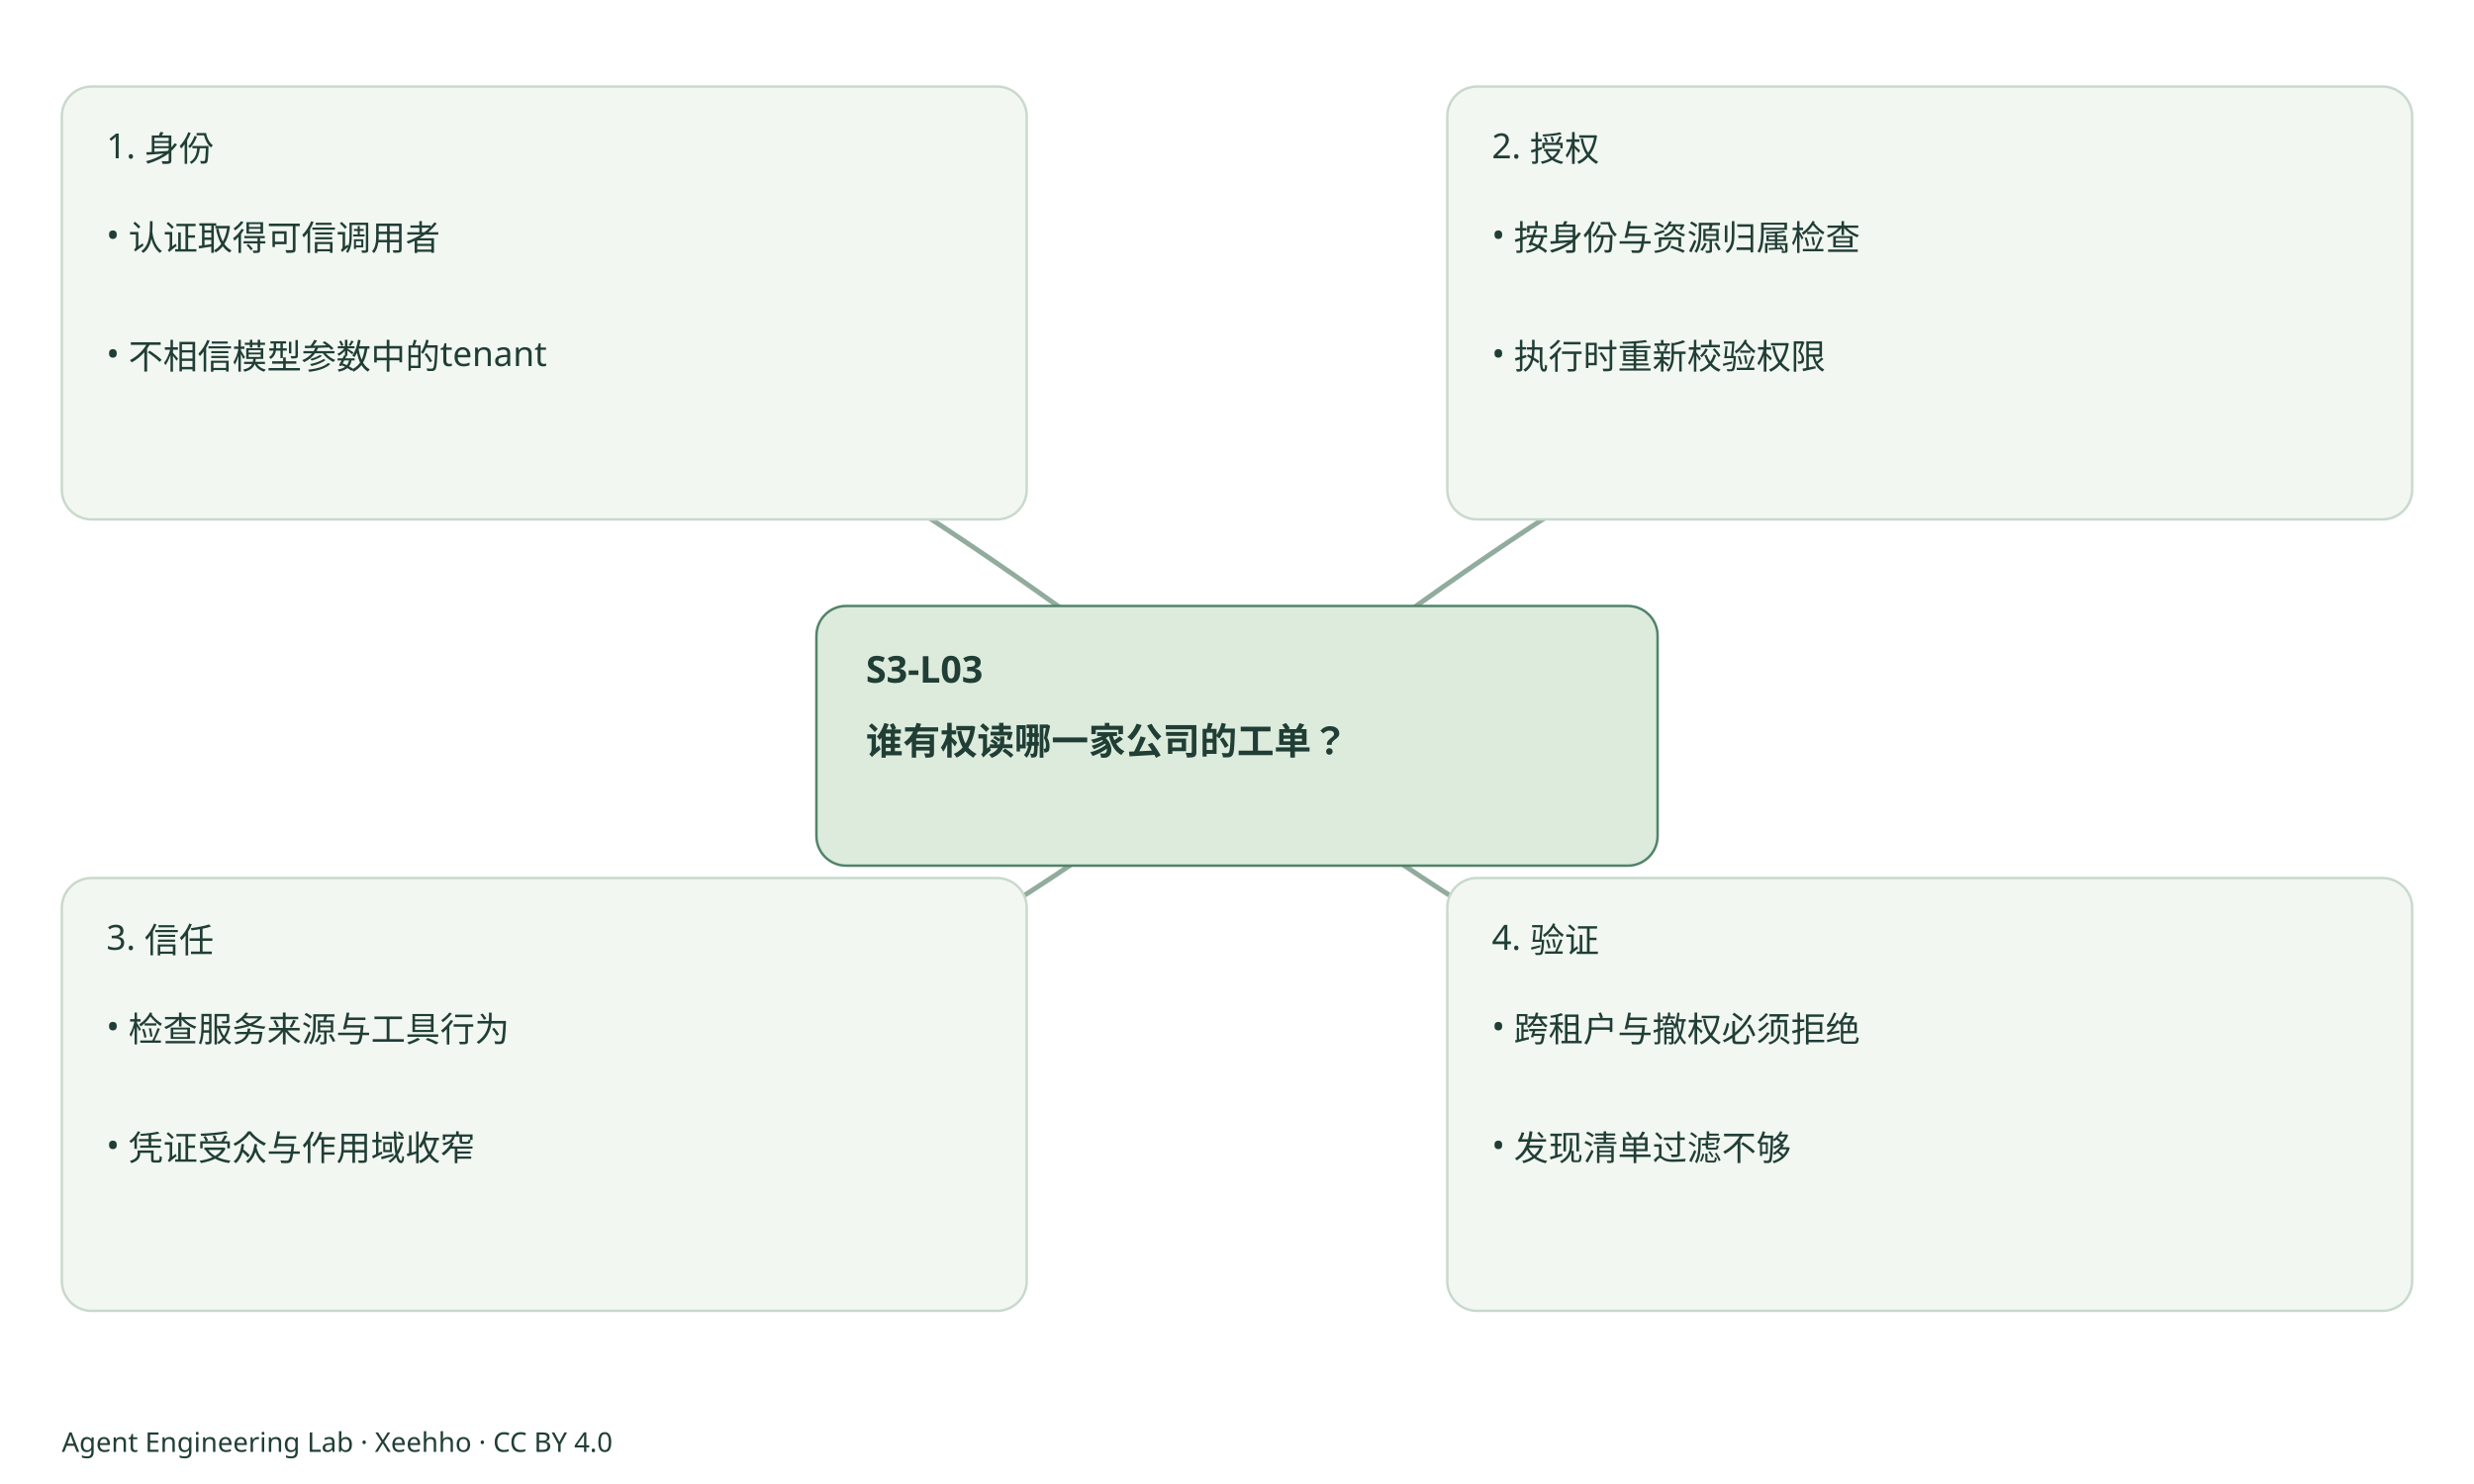
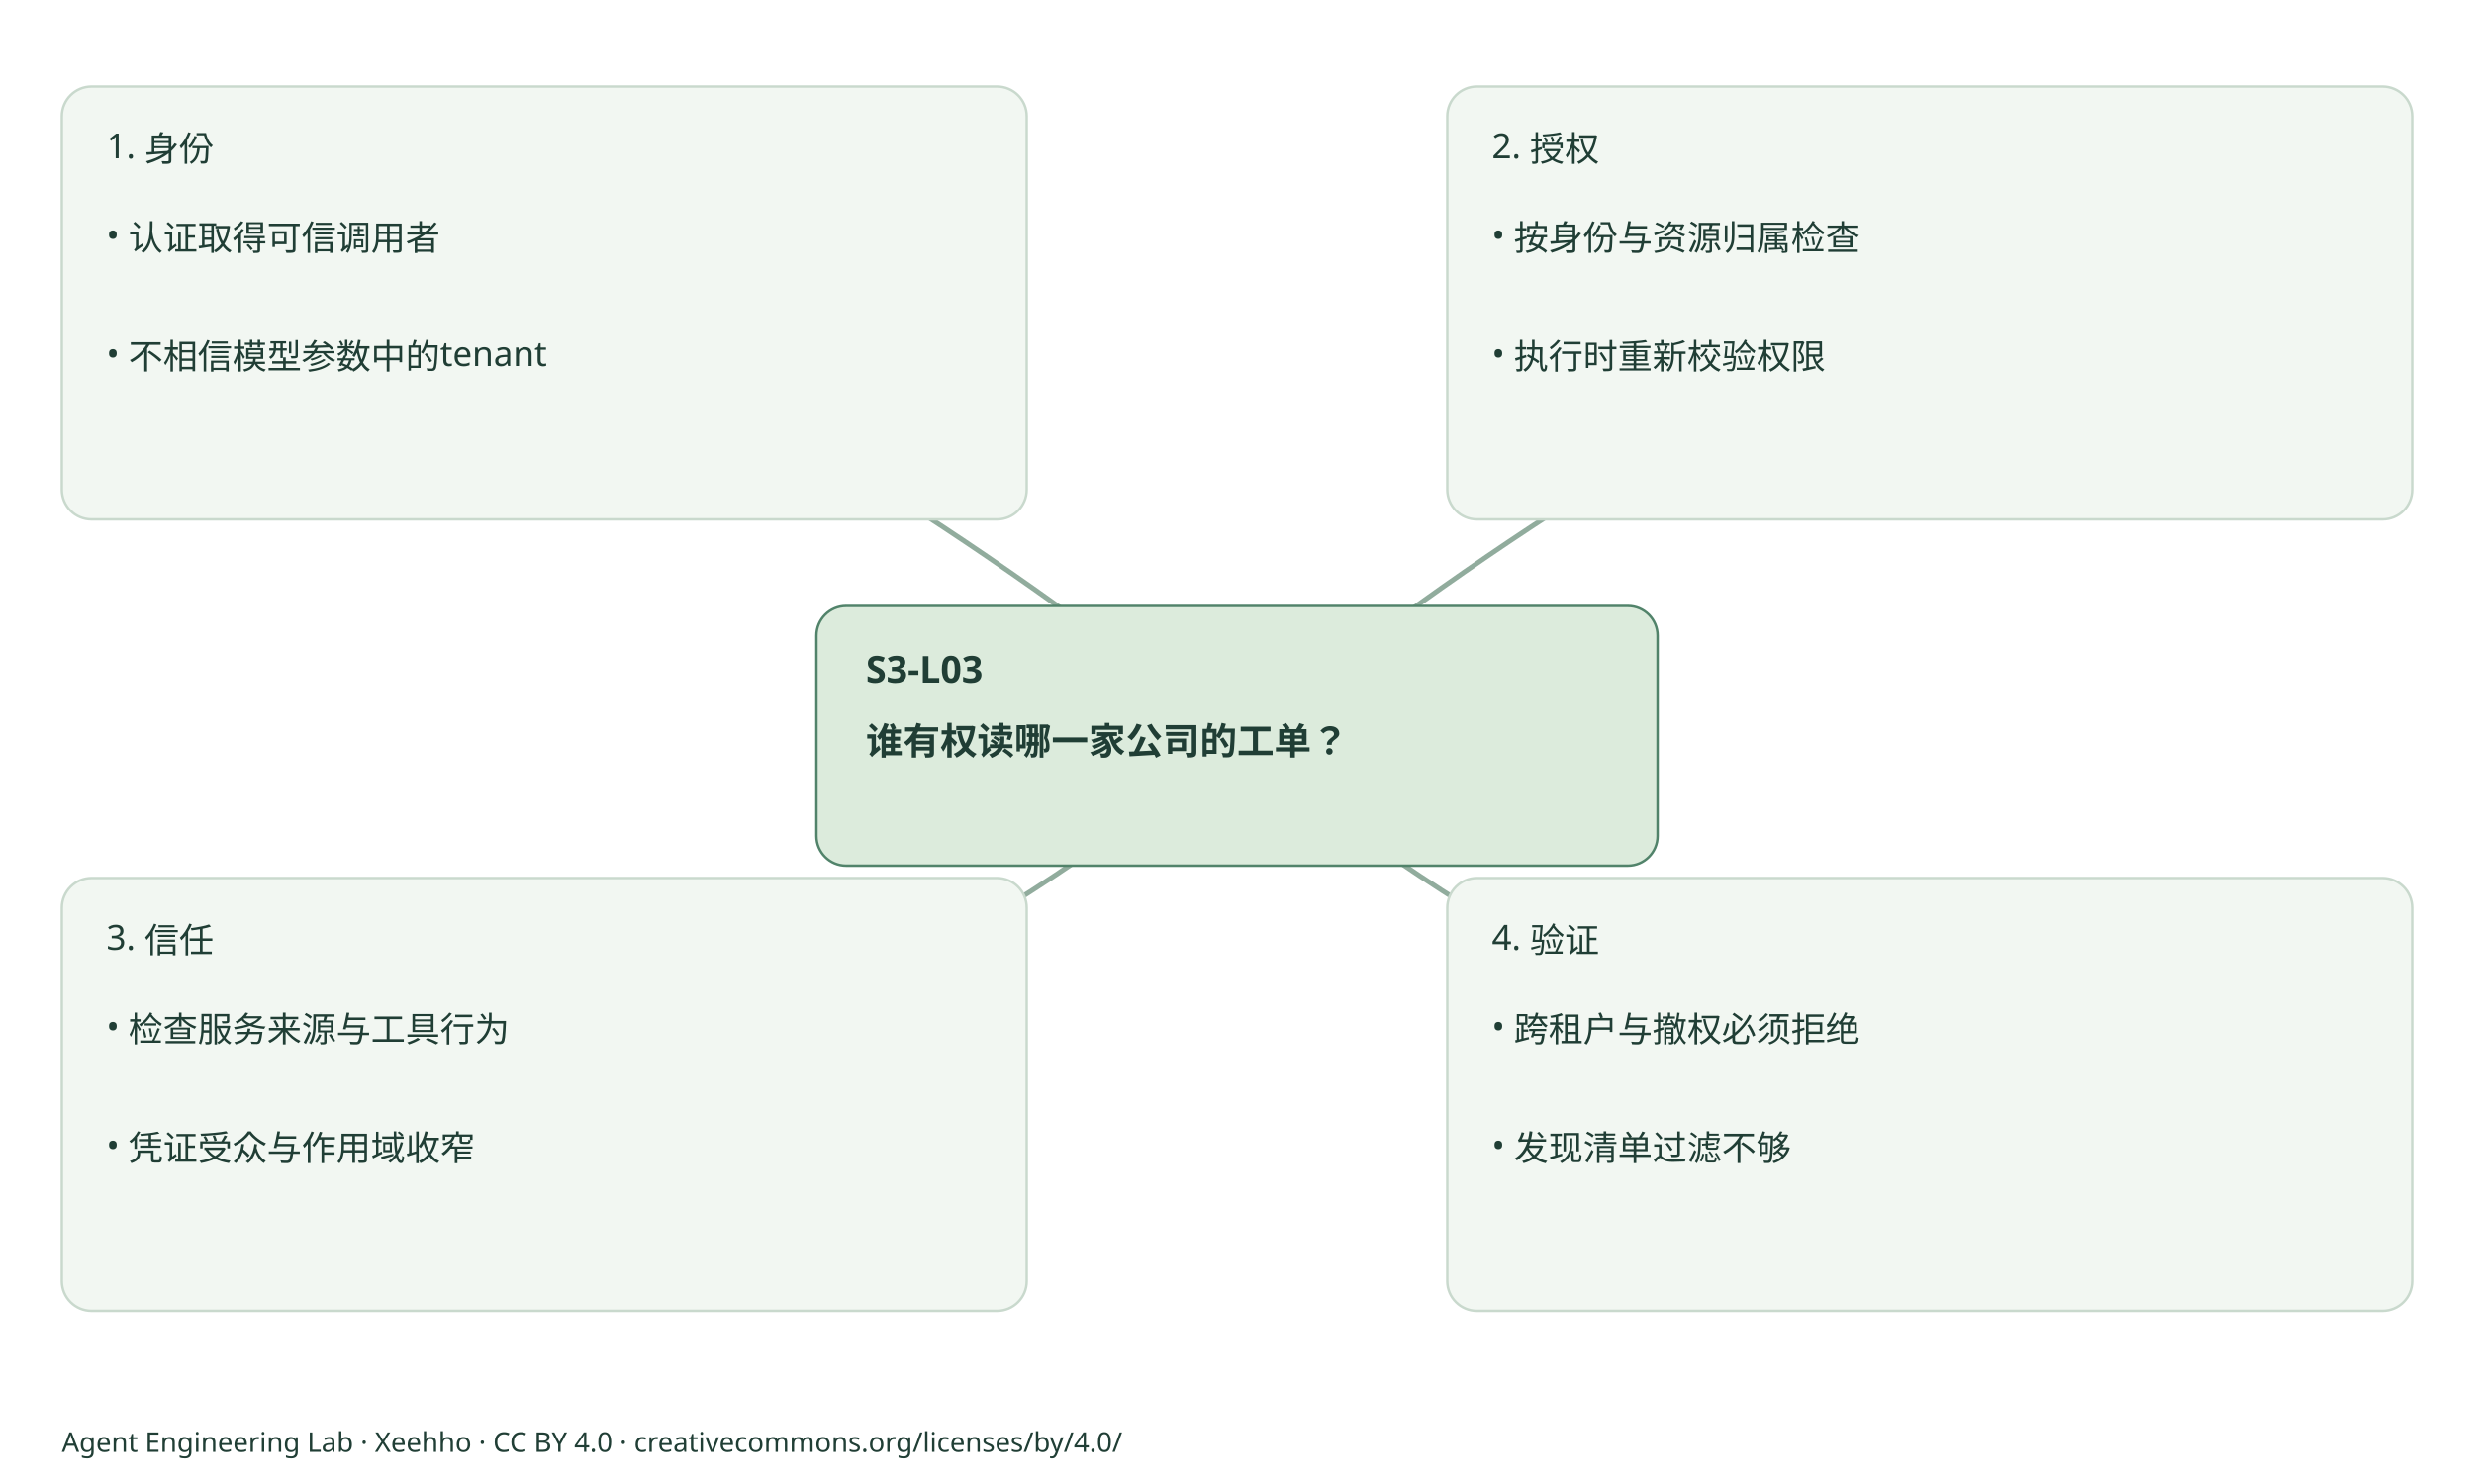
<svg xmlns="http://www.w3.org/2000/svg" viewBox="0 0 1000 600" role="img" aria-labelledby="diagram-title diagram-description">
  <style>text{font:15px system-ui,sans-serif;fill:#203e35}.root text{font-weight:700}.branch text{font-size:14px}path{fill:none;stroke:#91ac9d;stroke-width:2}rect{fill:#f2f7f2;stroke:#c9d9cd;rx:12}.root rect{fill:#dcebdc;stroke:#51836a}.active rect{fill:#d6eecb;stroke:#1e6549;stroke-width:3}</style>
  <rect width="100%" height="100%" fill="#fff" style="fill:#fff;stroke:none;rx:0" />
  <path d="M500 300 Q350 180 220 125" />
  <path d="M500 300 Q650 180 780 125" />
  <path d="M500 300 Q350 420 220 445" />
  <path d="M500 300 Q650 420 780 445" />
  <g class="root">
    <rect x="330" y="245" width="340" height="105" />
    <text x="350" y="276">
      <tspan x="350" dy="0">S3-L03</tspan>
    </text>
    <text x="350" y="305">
      <tspan x="350" dy="0">谁有权读哪一家公司的工单？</tspan>
    </text>
  </g>
  <g class="branch">
    <rect x="25" y="35" width="390" height="175" />
    <text x="43" y="64">
      <tspan x="43" dy="0">1. 身份</tspan>
    </text>
    <text x="43" y="100">
      <tspan x="43" dy="0">• 认证取得可信调用者</tspan>
    </text>
    <text x="43" y="148">
      <tspan x="43" dy="0">• 不相信模型参数中的tenant</tspan>
    </text>
  </g>
  <g class="branch">
    <rect x="585" y="35" width="390" height="175" />
    <text x="603" y="64">
      <tspan x="603" dy="0">2. 授权</tspan>
    </text>
    <text x="603" y="100">
      <tspan x="603" dy="0">• 按身份与资源归属检查</tspan>
    </text>
    <text x="603" y="148">
      <tspan x="603" dy="0">• 执行时重新校验权限</tspan>
    </text>
  </g>
  <g class="branch">
    <rect x="25" y="355" width="390" height="175" />
    <text x="43" y="384">
      <tspan x="43" dy="0">3. 信任</tspan>
    </text>
    <text x="43" y="420">
      <tspan x="43" dy="0">• 检查服务来源与工具行为</tspan>
    </text>
    <text x="43" y="468">
      <tspan x="43" dy="0">• 凭证受众与作用域收窄</tspan>
    </text>
  </g>
  <g class="branch">
    <rect x="585" y="355" width="390" height="175" />
    <text x="603" y="384">
      <tspan x="603" dy="0">4. 验证</tspan>
    </text>
    <text x="603" y="420">
      <tspan x="603" dy="0">• 跨租户与撤权必须拒绝</tspan>
    </text>
    <text x="603" y="468">
      <tspan x="603" dy="0">• 发现清单过滤不够</tspan>
    </text>
  </g>
-   <text x="25" y="587" style="font-size:11px">Agent Engineering Lab · Xeehho · CC BY 4.0</text>
+   <text x="25" y="587" style="font-size:11px">Agent Engineering Lab · Xeehho · CC BY 4.0 · creativecommons.org/licenses/by/4.0/</text>
</svg>
